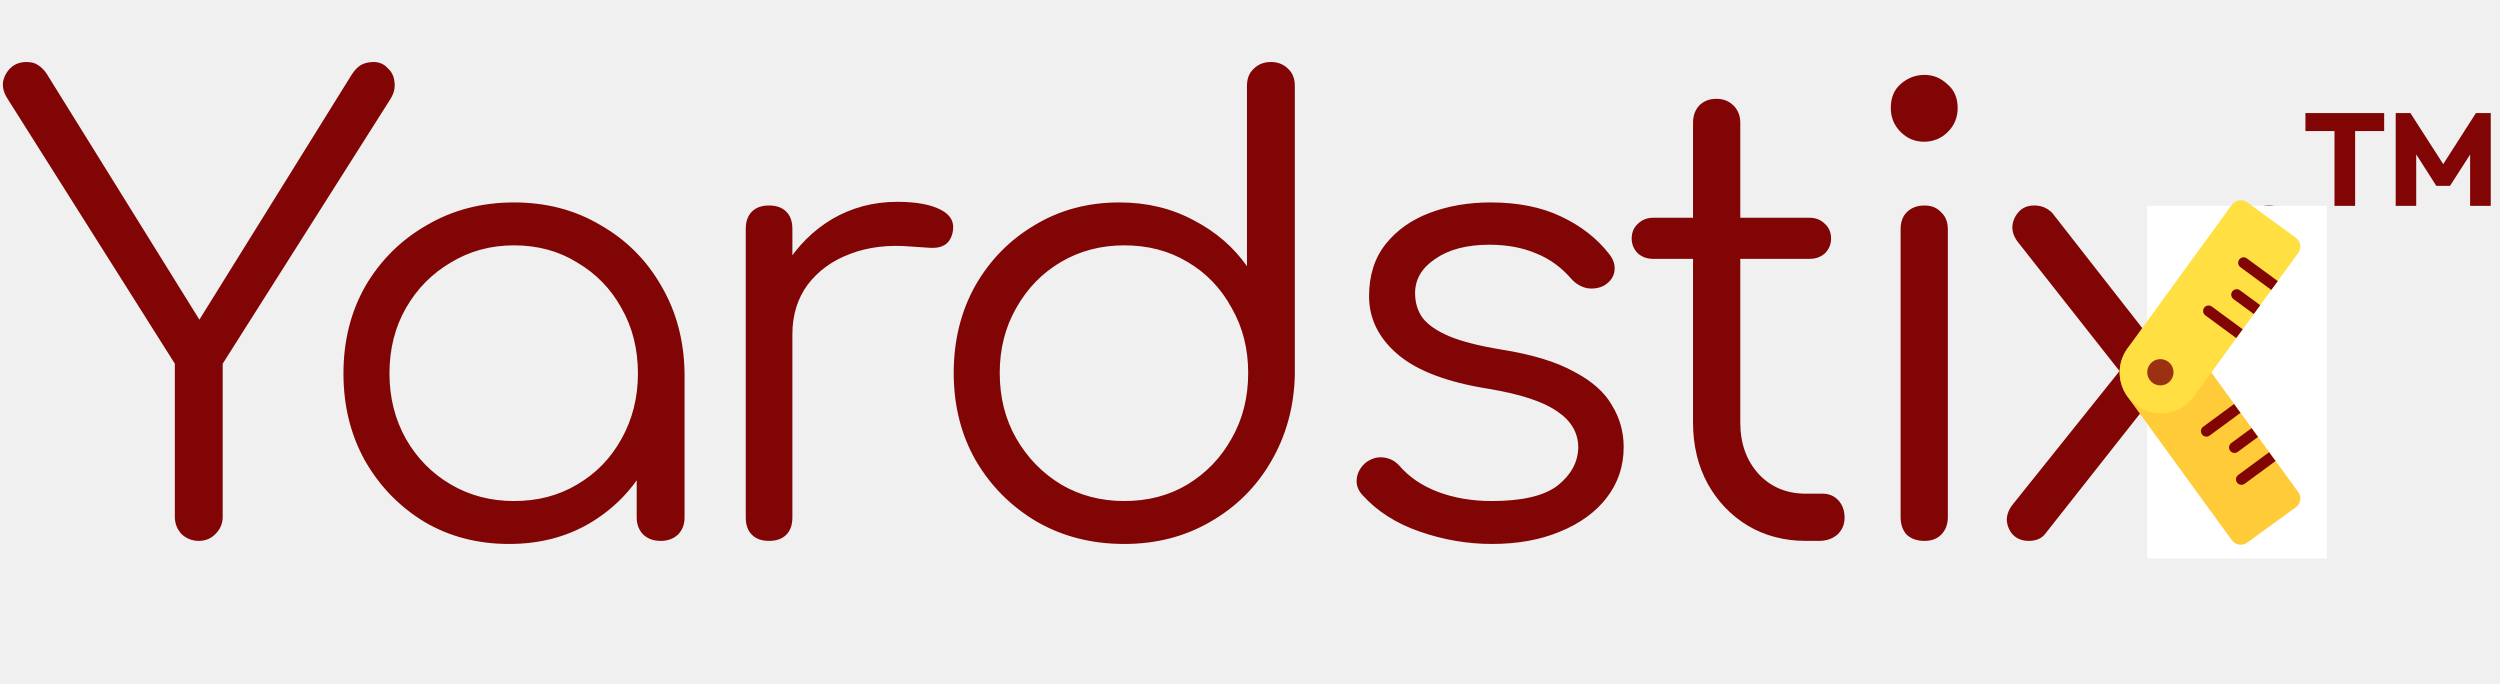
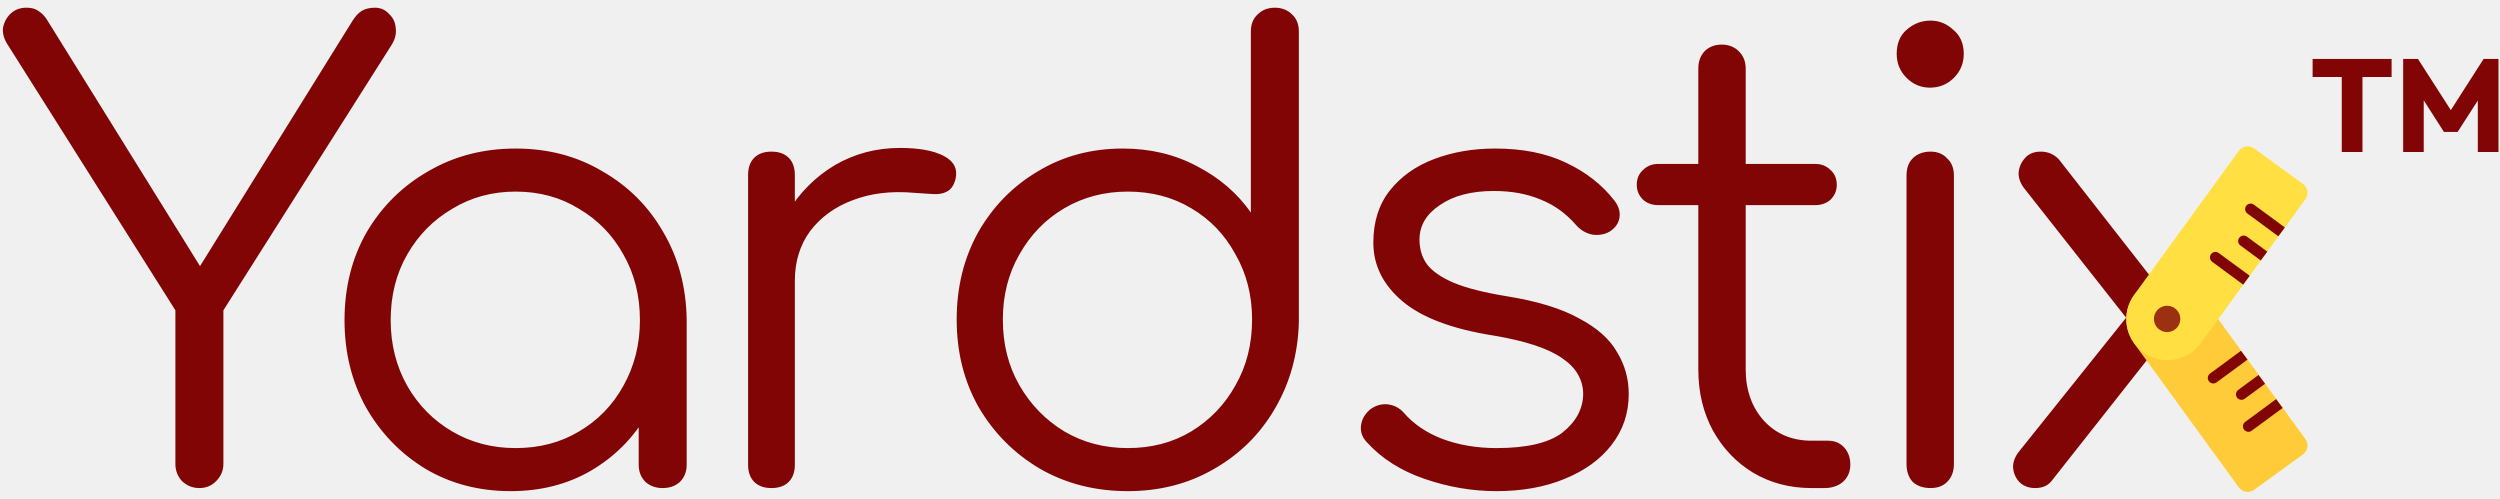
- <svg xmlns="http://www.w3.org/2000/svg" width="322" height="88" viewBox="0 0 322 88" fill="none">
-   <path d="M25.602 69.667C24.759 69.667 24.022 69.377 23.39 68.798C22.81 68.166 22.52 67.429 22.52 66.587V46.843L1.027 12.805C0.5 12.015 0.29 11.252 0.395 10.515C0.553 9.778 0.896 9.172 1.422 8.699C1.949 8.225 2.608 7.988 3.398 7.988C4.03 7.988 4.53 8.119 4.899 8.383C5.321 8.646 5.689 9.014 6.005 9.488L27.34 43.842H24.022L45.278 9.646C45.646 9.067 46.041 8.646 46.463 8.383C46.937 8.119 47.49 7.988 48.122 7.988C48.86 7.988 49.465 8.251 49.94 8.778C50.467 9.251 50.756 9.857 50.809 10.594C50.914 11.331 50.73 12.068 50.256 12.805L28.684 46.843V66.587C28.684 67.429 28.368 68.166 27.735 68.798C27.156 69.377 26.445 69.667 25.602 69.667ZM65.572 70.062C61.516 70.062 57.881 69.114 54.667 67.219C51.454 65.27 48.899 62.638 47.002 59.321C45.159 56.004 44.237 52.266 44.237 48.107C44.237 43.895 45.185 40.13 47.081 36.813C49.031 33.496 51.664 30.89 54.983 28.995C58.302 27.047 62.042 26.073 66.204 26.073C70.366 26.073 74.079 27.047 77.346 28.995C80.664 30.89 83.272 33.496 85.168 36.813C87.118 40.13 88.118 43.895 88.171 48.107L85.721 50.002C85.721 53.793 84.826 57.215 83.035 60.269C81.296 63.27 78.9 65.665 75.844 67.456C72.841 69.193 69.417 70.062 65.572 70.062ZM66.204 64.533C69.259 64.533 71.972 63.823 74.343 62.401C76.766 60.98 78.663 59.032 80.032 56.557C81.454 54.03 82.166 51.213 82.166 48.107C82.166 44.948 81.454 42.131 80.032 39.657C78.663 37.182 76.766 35.234 74.343 33.812C71.972 32.338 69.259 31.601 66.204 31.601C63.201 31.601 60.488 32.338 58.065 33.812C55.642 35.234 53.719 37.182 52.297 39.657C50.874 42.131 50.163 44.948 50.163 48.107C50.163 51.213 50.874 54.03 52.297 56.557C53.719 59.032 55.642 60.98 58.065 62.401C60.488 63.823 63.201 64.533 66.204 64.533ZM85.089 69.667C84.194 69.667 83.456 69.404 82.877 68.877C82.297 68.298 82.008 67.561 82.008 66.666V53.161L83.509 46.922L88.171 48.107V66.666C88.171 67.561 87.881 68.298 87.302 68.877C86.722 69.404 85.985 69.667 85.089 69.667ZM98.582 43.052C98.74 39.788 99.583 36.866 101.111 34.286C102.691 31.706 104.719 29.68 107.195 28.205C109.724 26.731 112.516 25.994 115.571 25.994C117.995 25.994 119.864 26.336 121.182 27.021C122.499 27.705 122.999 28.705 122.683 30.022C122.472 30.811 122.103 31.338 121.577 31.601C121.102 31.864 120.497 31.97 119.759 31.917C119.074 31.864 118.284 31.812 117.389 31.759C114.439 31.496 111.805 31.812 109.487 32.707C107.221 33.549 105.404 34.865 104.035 36.656C102.717 38.446 102.059 40.578 102.059 43.052H98.582ZM99.056 69.667C98.108 69.667 97.371 69.404 96.844 68.877C96.317 68.35 96.054 67.613 96.054 66.666V29.469C96.054 28.521 96.317 27.784 96.844 27.258C97.371 26.731 98.108 26.468 99.056 26.468C100.005 26.468 100.742 26.731 101.269 27.258C101.796 27.784 102.059 28.521 102.059 29.469V66.666C102.059 67.613 101.796 68.35 101.269 68.877C100.742 69.404 100.005 69.667 99.056 69.667ZM144.805 70.062C140.644 70.062 136.904 69.114 133.585 67.219C130.266 65.27 127.632 62.638 125.683 59.321C123.787 56.004 122.838 52.24 122.838 48.028C122.838 43.868 123.76 40.13 125.604 36.813C127.5 33.496 130.056 30.89 133.269 28.995C136.482 27.047 140.117 26.073 144.173 26.073C147.703 26.073 150.89 26.836 153.735 28.363C156.579 29.837 158.871 31.812 160.609 34.286V11.068C160.609 10.12 160.899 9.383 161.478 8.857C162.058 8.277 162.795 7.988 163.691 7.988C164.587 7.988 165.324 8.277 165.903 8.857C166.483 9.383 166.773 10.12 166.773 11.068V48.344C166.667 52.45 165.64 56.162 163.691 59.479C161.794 62.743 159.187 65.323 155.868 67.219C152.602 69.114 148.914 70.062 144.805 70.062ZM144.805 64.533C147.861 64.533 150.574 63.823 152.944 62.401C155.368 60.927 157.264 58.953 158.634 56.478C160.056 54.004 160.767 51.187 160.767 48.028C160.767 44.922 160.056 42.131 158.634 39.657C157.264 37.129 155.368 35.155 152.944 33.733C150.574 32.312 147.861 31.601 144.805 31.601C141.803 31.601 139.09 32.312 136.667 33.733C134.244 35.155 132.321 37.129 130.898 39.657C129.476 42.131 128.765 44.922 128.765 48.028C128.765 51.187 129.476 54.004 130.898 56.478C132.321 58.953 134.244 60.927 136.667 62.401C139.09 63.823 141.803 64.533 144.805 64.533ZM192.14 70.062C189.032 70.062 185.95 69.535 182.895 68.482C179.839 67.429 177.364 65.85 175.467 63.744C174.888 63.112 174.651 62.401 174.756 61.611C174.861 60.822 175.256 60.137 175.941 59.558C176.679 59.032 177.443 58.821 178.233 58.926C179.023 59.032 179.681 59.374 180.208 59.953C181.473 61.427 183.132 62.559 185.186 63.349C187.294 64.139 189.611 64.533 192.14 64.533C196.038 64.533 198.857 63.875 200.595 62.559C202.333 61.19 203.229 59.558 203.282 57.663C203.282 55.767 202.386 54.214 200.595 53.003C198.804 51.74 195.854 50.766 191.745 50.081C186.424 49.239 182.526 47.765 180.05 45.659C177.574 43.553 176.336 41.052 176.336 38.156C176.336 35.471 177.048 33.233 178.47 31.443C179.892 29.653 181.789 28.31 184.159 27.416C186.53 26.52 189.137 26.073 191.982 26.073C195.512 26.073 198.541 26.678 201.069 27.889C203.65 29.1 205.731 30.732 207.312 32.786C207.838 33.47 208.049 34.181 207.944 34.918C207.838 35.655 207.417 36.261 206.679 36.734C206.047 37.103 205.31 37.234 204.467 37.129C203.677 36.971 202.992 36.577 202.412 35.945C201.095 34.418 199.568 33.312 197.829 32.628C196.091 31.891 194.089 31.522 191.824 31.522C188.927 31.522 186.609 32.128 184.87 33.339C183.132 34.497 182.263 35.971 182.263 37.761C182.263 38.972 182.579 40.025 183.211 40.92C183.896 41.815 185.028 42.605 186.609 43.289C188.242 43.974 190.507 44.553 193.404 45.027C197.355 45.659 200.463 46.606 202.729 47.87C205.046 49.081 206.679 50.529 207.628 52.213C208.629 53.846 209.129 55.636 209.129 57.584C209.129 60.058 208.392 62.243 206.916 64.139C205.494 65.981 203.492 67.429 200.911 68.482C198.382 69.535 195.459 70.062 192.14 70.062ZM232.603 69.667C229.81 69.667 227.308 69.009 225.096 67.692C222.936 66.376 221.224 64.586 219.96 62.322C218.695 60.006 218.063 57.373 218.063 54.425V15.806C218.063 14.911 218.326 14.174 218.853 13.595C219.433 13.016 220.17 12.726 221.066 12.726C221.961 12.726 222.699 13.016 223.278 13.595C223.858 14.174 224.148 14.911 224.148 15.806V54.425C224.148 57.11 224.938 59.321 226.518 61.059C228.098 62.743 230.126 63.586 232.603 63.586H234.736C235.579 63.586 236.264 63.875 236.791 64.454C237.317 65.034 237.581 65.771 237.581 66.666C237.581 67.561 237.265 68.298 236.632 68.877C236 69.404 235.21 69.667 234.262 69.667H232.603ZM212.927 33.339C212.137 33.339 211.478 33.102 210.952 32.628C210.425 32.101 210.161 31.469 210.161 30.732C210.161 29.943 210.425 29.311 210.952 28.837C211.478 28.31 212.137 28.047 212.927 28.047H233.077C233.867 28.047 234.525 28.31 235.052 28.837C235.579 29.311 235.842 29.943 235.842 30.732C235.842 31.469 235.579 32.101 235.052 32.628C234.525 33.102 233.867 33.339 233.077 33.339H212.927ZM247.88 69.667C246.932 69.667 246.168 69.404 245.589 68.877C245.062 68.298 244.798 67.534 244.798 66.587V29.548C244.798 28.6 245.062 27.863 245.589 27.337C246.168 26.757 246.932 26.468 247.88 26.468C248.776 26.468 249.487 26.757 250.014 27.337C250.593 27.863 250.883 28.6 250.883 29.548V66.587C250.883 67.534 250.593 68.298 250.014 68.877C249.487 69.404 248.776 69.667 247.88 69.667ZM247.801 18.255C246.642 18.255 245.641 17.833 244.798 16.991C243.956 16.148 243.534 15.122 243.534 13.911C243.534 12.595 243.956 11.568 244.798 10.831C245.694 10.041 246.721 9.646 247.88 9.646C248.986 9.646 249.961 10.041 250.804 10.831C251.699 11.568 252.147 12.595 252.147 13.911C252.147 15.122 251.726 16.148 250.883 16.991C250.04 17.833 249.013 18.255 247.801 18.255ZM292.611 69.667C291.979 69.667 291.451 69.562 291.03 69.351C290.661 69.14 290.266 68.772 289.845 68.245L276.174 50.871L273.803 48.818L260.054 31.364C259.474 30.68 259.185 29.969 259.185 29.232C259.237 28.495 259.501 27.863 259.975 27.337C260.449 26.757 261.134 26.468 262.029 26.468C262.925 26.468 263.689 26.784 264.321 27.416L277.596 44.395L279.729 46.132L294.428 64.928C295.111 65.771 295.402 66.561 295.297 67.297C295.19 68.034 294.849 68.614 294.27 69.035C293.742 69.456 293.189 69.667 292.611 69.667ZM261.318 69.667C260.475 69.667 259.791 69.404 259.264 68.877C258.79 68.35 258.526 67.719 258.473 66.982C258.473 66.245 258.763 65.534 259.343 64.849L273.882 46.685L277.28 51.187L263.452 68.719C262.977 69.351 262.266 69.667 261.318 69.667ZM279.808 49.133L275.937 45.185L289.608 27.889C289.975 27.363 290.37 26.994 290.793 26.784C291.268 26.573 291.742 26.468 292.216 26.468C293.11 26.468 293.796 26.757 294.27 27.337C294.744 27.863 294.953 28.521 294.902 29.311C294.902 30.048 294.637 30.759 294.112 31.443L279.808 49.133Z" fill="#820505" />
-   <path d="M299.706 26.513H276.564V71.923H299.706V26.513Z" fill="white" />
-   <path d="M275.194 43.719C272.834 45.432 272.31 48.734 274.025 51.093L287.466 69.582C287.923 70.21 288.804 70.349 289.43 69.893L295.701 65.34C296.33 64.883 296.469 64.004 296.011 63.375L282.573 44.886C280.857 42.528 277.554 42.005 275.194 43.719Z" fill="#FFCB39" />
-   <path d="M291.691 58.663L292.258 58.245L293.093 59.381L292.526 59.799L291.691 58.663ZM289.117 62.307C288.804 62.538 288.364 62.471 288.132 62.158C287.901 61.844 287.968 61.403 288.282 61.172L289.117 62.307ZM292.526 59.799L289.117 62.307L288.282 61.172L291.691 58.663L292.526 59.799Z" fill="#820505" />
-   <path d="M289.433 55.561L290 55.143L290.836 56.278L290.268 56.696L289.433 55.561ZM288.222 58.201C287.909 58.432 287.469 58.365 287.238 58.052C287.006 57.738 287.074 57.297 287.387 57.066L288.222 58.201ZM290.268 56.696L288.222 58.201L287.387 57.066L289.433 55.561L290.268 56.696Z" fill="#820505" />
-   <path d="M287.175 52.458L287.743 52.04L288.578 53.176L288.011 53.594L287.175 52.458ZM284.602 56.102C284.288 56.333 283.848 56.266 283.617 55.953C283.385 55.639 283.453 55.198 283.766 54.967L284.602 56.102ZM288.011 53.594L284.602 56.102L283.766 54.967L287.175 52.458L288.011 53.594Z" fill="#820505" />
-   <path d="M275.194 52.236C272.834 50.522 272.31 47.22 274.025 44.861L287.466 26.372C287.923 25.743 288.804 25.604 289.433 26.061L295.701 30.613C296.33 31.07 296.469 31.95 296.011 32.578L282.573 51.068C280.857 53.426 277.554 53.949 275.194 52.236Z" fill="#FFDF41" />
-   <path d="M291.973 36.923L292.54 37.341L293.376 36.206L292.808 35.787L291.973 36.923ZM289.399 33.279C289.086 33.047 288.646 33.115 288.414 33.428C288.183 33.742 288.251 34.183 288.564 34.414L289.399 33.279ZM292.808 35.787L289.399 33.279L288.564 34.414L291.973 36.923L292.808 35.787Z" fill="#820505" />
-   <path d="M289.715 40.025L290.283 40.444L291.118 39.308L290.551 38.89L289.715 40.025ZM288.505 37.385C288.191 37.154 287.751 37.221 287.52 37.534C287.288 37.848 287.356 38.289 287.669 38.52L288.505 37.385ZM290.551 38.89L288.505 37.385L287.669 38.52L289.715 40.025L290.551 38.89Z" fill="#820505" />
-   <path d="M287.458 43.128L288.025 43.546L288.86 42.411L288.293 41.992L287.458 43.128ZM284.884 39.484C284.571 39.253 284.13 39.32 283.899 39.633C283.668 39.947 283.735 40.388 284.049 40.619L284.884 39.484ZM288.293 41.992L284.884 39.484L284.049 40.619L287.458 43.128L288.293 41.992Z" fill="#820505" />
-   <path opacity="0.8" d="M278.258 49.641C279.193 49.641 279.951 48.883 279.951 47.949C279.951 47.014 279.193 46.256 278.258 46.256C277.323 46.256 276.564 47.014 276.564 47.949C276.564 48.883 277.323 49.641 278.258 49.641Z" fill="#820505" />
-   <path d="M300.682 26.513V14.734H303.34V26.513H300.682ZM296.94 16.883V14.565H307.082V16.883H296.94ZM308.567 26.513V14.565H310.463L315.171 21.893H314.205L318.896 14.565H320.809V26.513H318.151V19.05L318.625 19.168L315.56 23.94H313.799L310.751 19.168L311.208 19.05V26.513H308.567Z" fill="#820505" />
+ <svg xmlns="http://www.w3.org/2000/svg" width="321" height="64" viewBox="0 0 321 64" fill="none">
+   <path d="M25.602 62.667C24.759 62.667 24.022 62.377 23.39 61.798C22.81 61.166 22.52 60.429 22.52 59.587V39.843L1.027 5.805C0.5 5.015 0.29 4.252 0.395 3.515C0.553 2.778 0.896 2.172 1.422 1.699C1.949 1.225 2.608 0.988 3.398 0.988C4.03 0.988 4.53 1.119 4.899 1.383C5.321 1.646 5.689 2.014 6.005 2.488L27.34 36.842H24.022L45.278 2.646C45.646 2.067 46.041 1.646 46.463 1.383C46.937 1.119 47.49 0.988 48.122 0.988C48.86 0.988 49.465 1.251 49.94 1.778C50.467 2.251 50.756 2.857 50.809 3.594C50.914 4.331 50.73 5.068 50.256 5.805L28.684 39.843V59.587C28.684 60.429 28.368 61.166 27.735 61.798C27.156 62.377 26.445 62.667 25.602 62.667ZM65.572 63.062C61.516 63.062 57.881 62.114 54.667 60.219C51.454 58.27 48.899 55.638 47.002 52.321C45.159 49.004 44.237 45.266 44.237 41.107C44.237 36.895 45.185 33.13 47.081 29.813C49.031 26.497 51.664 23.89 54.983 21.995C58.302 20.047 62.042 19.073 66.204 19.073C70.366 19.073 74.079 20.047 77.346 21.995C80.664 23.89 83.272 26.497 85.168 29.813C87.118 33.13 88.118 36.895 88.171 41.107L85.722 43.002C85.722 46.793 84.826 50.215 83.035 53.269C81.296 56.27 78.9 58.665 75.844 60.456C72.841 62.193 69.417 63.062 65.572 63.062ZM66.204 57.533C69.259 57.533 71.972 56.823 74.343 55.401C76.766 53.98 78.663 52.032 80.032 49.557C81.454 47.03 82.166 44.213 82.166 41.107C82.166 37.948 81.454 35.131 80.032 32.657C78.663 30.182 76.766 28.234 74.343 26.812C71.972 25.338 69.259 24.601 66.204 24.601C63.201 24.601 60.488 25.338 58.065 26.812C55.642 28.234 53.719 30.182 52.297 32.657C50.874 35.131 50.163 37.948 50.163 41.107C50.163 44.213 50.874 47.03 52.297 49.557C53.719 52.032 55.642 53.98 58.065 55.401C60.488 56.823 63.201 57.533 66.204 57.533ZM85.089 62.667C84.194 62.667 83.456 62.404 82.877 61.877C82.297 61.298 82.008 60.561 82.008 59.666V46.161L83.509 39.922L88.171 41.107V59.666C88.171 60.561 87.881 61.298 87.302 61.877C86.722 62.404 85.985 62.667 85.089 62.667ZM98.582 36.052C98.74 32.788 99.583 29.866 101.111 27.286C102.691 24.706 104.719 22.68 107.195 21.205C109.724 19.731 112.516 18.994 115.571 18.994C117.995 18.994 119.864 19.336 121.182 20.021C122.499 20.705 122.999 21.705 122.683 23.022C122.472 23.811 122.103 24.338 121.577 24.601C121.102 24.864 120.497 24.97 119.759 24.917C119.074 24.864 118.284 24.812 117.389 24.759C114.439 24.496 111.805 24.812 109.487 25.707C107.222 26.549 105.404 27.865 104.035 29.655C102.717 31.446 102.059 33.578 102.059 36.052H98.582ZM99.056 62.667C98.108 62.667 97.371 62.404 96.844 61.877C96.317 61.35 96.054 60.613 96.054 59.666V22.469C96.054 21.521 96.317 20.784 96.844 20.258C97.371 19.731 98.108 19.468 99.056 19.468C100.005 19.468 100.742 19.731 101.269 20.258C101.796 20.784 102.059 21.521 102.059 22.469V59.666C102.059 60.613 101.796 61.35 101.269 61.877C100.742 62.404 100.005 62.667 99.056 62.667ZM144.805 63.062C140.644 63.062 136.904 62.114 133.585 60.219C130.266 58.27 127.632 55.638 125.683 52.321C123.787 49.004 122.838 45.24 122.838 41.028C122.838 36.868 123.76 33.13 125.604 29.813C127.5 26.497 130.056 23.89 133.269 21.995C136.482 20.047 140.117 19.073 144.173 19.073C147.703 19.073 150.89 19.836 153.735 21.363C156.579 22.837 158.871 24.812 160.609 27.286V4.068C160.609 3.12 160.899 2.383 161.478 1.857C162.058 1.277 162.795 0.988 163.691 0.988C164.587 0.988 165.324 1.277 165.903 1.857C166.483 2.383 166.773 3.12 166.773 4.068V41.344C166.667 45.45 165.64 49.162 163.691 52.479C161.794 55.743 159.187 58.323 155.868 60.219C152.602 62.114 148.914 63.062 144.805 63.062ZM144.805 57.533C147.861 57.533 150.574 56.823 152.944 55.401C155.368 53.927 157.264 51.953 158.634 49.478C160.056 47.004 160.767 44.187 160.767 41.028C160.767 37.922 160.056 35.131 158.634 32.657C157.264 30.129 155.368 28.155 152.944 26.733C150.574 25.312 147.861 24.601 144.805 24.601C141.803 24.601 139.09 25.312 136.667 26.733C134.244 28.155 132.321 30.129 130.898 32.657C129.476 35.131 128.765 37.922 128.765 41.028C128.765 44.187 129.476 47.004 130.898 49.478C132.321 51.953 134.244 53.927 136.667 55.401C139.09 56.823 141.803 57.533 144.805 57.533ZM192.14 63.062C189.032 63.062 185.95 62.535 182.895 61.482C179.839 60.429 177.364 58.85 175.467 56.744C174.888 56.112 174.651 55.401 174.756 54.611C174.861 53.822 175.256 53.137 175.941 52.558C176.679 52.032 177.443 51.821 178.233 51.926C179.023 52.032 179.681 52.374 180.208 52.953C181.473 54.427 183.132 55.559 185.186 56.349C187.294 57.139 189.611 57.533 192.14 57.533C196.038 57.533 198.857 56.875 200.595 55.559C202.333 54.19 203.229 52.558 203.282 50.663C203.282 48.767 202.386 47.214 200.595 46.003C198.804 44.74 195.854 43.766 191.745 43.081C186.424 42.239 182.526 40.765 180.05 38.659C177.574 36.553 176.336 34.052 176.336 31.156C176.336 28.471 177.048 26.233 178.47 24.443C179.892 22.653 181.789 21.31 184.159 20.416C186.53 19.52 189.137 19.073 191.982 19.073C195.512 19.073 198.541 19.678 201.069 20.889C203.65 22.1 205.731 23.732 207.312 25.786C207.838 26.47 208.049 27.181 207.944 27.918C207.838 28.655 207.417 29.261 206.679 29.735C206.047 30.103 205.31 30.235 204.467 30.129C203.677 29.971 202.992 29.576 202.412 28.945C201.095 27.418 199.568 26.312 197.829 25.628C196.091 24.891 194.089 24.522 191.824 24.522C188.927 24.522 186.609 25.128 184.87 26.339C183.132 27.497 182.263 28.971 182.263 30.761C182.263 31.972 182.579 33.025 183.211 33.92C183.896 34.815 185.028 35.605 186.609 36.289C188.242 36.974 190.507 37.553 193.404 38.027C197.355 38.659 200.463 39.606 202.729 40.87C205.046 42.081 206.679 43.529 207.628 45.213C208.629 46.846 209.129 48.636 209.129 50.584C209.129 53.058 208.392 55.243 206.916 57.139C205.494 58.981 203.492 60.429 200.911 61.482C198.383 62.535 195.459 63.062 192.14 63.062ZM232.603 62.667C229.81 62.667 227.308 62.009 225.096 60.692C222.936 59.376 221.224 57.586 219.96 55.322C218.695 53.006 218.063 50.373 218.063 47.425V8.806C218.063 7.911 218.326 7.174 218.853 6.595C219.433 6.016 220.17 5.726 221.066 5.726C221.961 5.726 222.699 6.016 223.278 6.595C223.858 7.174 224.148 7.911 224.148 8.806V47.425C224.148 50.11 224.938 52.321 226.518 54.059C228.099 55.743 230.126 56.586 232.603 56.586H234.736C235.579 56.586 236.264 56.875 236.791 57.455C237.317 58.033 237.581 58.771 237.581 59.666C237.581 60.561 237.265 61.298 236.633 61.877C236 62.404 235.21 62.667 234.262 62.667H232.603ZM212.927 26.339C212.137 26.339 211.478 26.102 210.952 25.628C210.425 25.101 210.161 24.469 210.161 23.732C210.161 22.943 210.425 22.311 210.952 21.837C211.478 21.31 212.137 21.047 212.927 21.047H233.077C233.867 21.047 234.525 21.31 235.052 21.837C235.579 22.311 235.842 22.943 235.842 23.732C235.842 24.469 235.579 25.101 235.052 25.628C234.525 26.102 233.867 26.339 233.077 26.339H212.927ZM247.88 62.667C246.932 62.667 246.168 62.404 245.589 61.877C245.062 61.298 244.798 60.535 244.798 59.587V22.548C244.798 21.6 245.062 20.863 245.589 20.337C246.168 19.757 246.932 19.468 247.88 19.468C248.776 19.468 249.487 19.757 250.014 20.337C250.593 20.863 250.883 21.6 250.883 22.548V59.587C250.883 60.535 250.593 61.298 250.014 61.877C249.487 62.404 248.776 62.667 247.88 62.667ZM247.801 11.255C246.642 11.255 245.641 10.833 244.798 9.991C243.956 9.148 243.534 8.122 243.534 6.911C243.534 5.595 243.956 4.568 244.798 3.831C245.694 3.041 246.721 2.646 247.88 2.646C248.986 2.646 249.961 3.041 250.804 3.831C251.699 4.568 252.147 5.595 252.147 6.911C252.147 8.122 251.726 9.148 250.883 9.991C250.04 10.833 249.013 11.255 247.801 11.255ZM261.318 62.667C260.475 62.667 259.791 62.404 259.264 61.877C258.79 61.35 258.526 60.719 258.473 59.982C258.473 59.245 258.763 58.534 259.343 57.849L272.996 40.793L273.882 39.685L274.701 40.77L277.28 44.187L263.452 61.719C262.978 62.351 262.266 62.667 261.318 62.667Z" fill="#820505" />
+   <path d="M260.054 24.364L272.996 40.793L273.882 39.685L274.701 40.77L277.596 37.395L264.321 20.416C263.689 19.784 262.925 19.468 262.029 19.468C261.134 19.468 260.449 19.757 259.975 20.337C259.501 20.863 259.237 21.495 259.185 22.232C259.185 22.969 259.474 23.68 260.054 24.364Z" fill="#820505" />
+   <path d="M275.194 36.719C272.834 38.432 272.31 41.734 274.025 44.093L287.466 62.581C287.923 63.21 288.804 63.349 289.43 62.893L295.701 58.34C296.33 57.883 296.469 57.004 296.011 56.375L282.573 37.886C280.857 35.528 277.554 35.005 275.194 36.719Z" fill="#FFCB39" />
+   <path d="M291.691 51.663L292.258 51.245L293.093 52.381L292.526 52.799L291.691 51.663ZM289.117 55.307C288.804 55.538 288.364 55.471 288.132 55.158C287.901 54.844 287.968 54.403 288.282 54.172L289.117 55.307ZM292.526 52.799L289.117 55.307L288.282 54.172L291.691 51.663L292.526 52.799Z" fill="#820505" />
+   <path d="M289.433 48.561L290 48.143L290.836 49.278L290.268 49.696L289.433 48.561ZM288.222 51.201C287.909 51.432 287.469 51.365 287.238 51.052C287.006 50.738 287.074 50.297 287.387 50.066L288.222 51.201ZM290.268 49.696L288.222 51.201L287.387 50.066L289.433 48.561L290.268 49.696Z" fill="#820505" />
+   <path d="M287.175 45.458L287.743 45.04L288.578 46.176L288.011 46.594L287.175 45.458ZM284.602 49.102C284.288 49.333 283.848 49.266 283.617 48.953C283.385 48.639 283.453 48.198 283.766 47.967L284.602 49.102ZM288.011 46.594L284.602 49.102L283.766 47.967L287.175 45.458L288.011 46.594Z" fill="#820505" />
+   <path d="M275.194 45.236C272.834 43.522 272.31 40.22 274.025 37.861L287.466 19.372C287.923 18.743 288.804 18.604 289.433 19.061L295.701 23.613C296.33 24.07 296.469 24.95 296.011 25.578L282.573 44.068C280.857 46.426 277.554 46.949 275.194 45.236Z" fill="#FFDF41" />
+   <path d="M291.973 29.923L292.54 30.341L293.376 29.206L292.808 28.787L291.973 29.923ZM289.399 26.279C289.086 26.047 288.646 26.115 288.414 26.428C288.183 26.742 288.251 27.183 288.564 27.414L289.399 26.279ZM292.808 28.787L289.399 26.279L288.564 27.414L291.973 29.923L292.808 28.787Z" fill="#820505" />
+   <path d="M289.715 33.025L290.283 33.444L291.118 32.308L290.551 31.89L289.715 33.025ZM288.505 30.384C288.191 30.154 287.751 30.221 287.52 30.534C287.288 30.848 287.356 31.289 287.669 31.52L288.505 30.384ZM290.551 31.89L288.505 30.384L287.669 31.52L289.715 33.025L290.551 31.89Z" fill="#820505" />
+   <path d="M287.458 36.128L288.025 36.546L288.86 35.411L288.293 34.992L287.458 36.128ZM284.884 32.484C284.571 32.253 284.13 32.32 283.899 32.633C283.668 32.947 283.735 33.388 284.049 33.619L284.884 32.484ZM288.293 34.992L284.884 32.484L284.049 33.619L287.458 36.128L288.293 34.992Z" fill="#820505" />
+   <path opacity="0.8" d="M278.258 42.641C279.193 42.641 279.951 41.883 279.951 40.949C279.951 40.014 279.193 39.256 278.258 39.256C277.323 39.256 276.564 40.014 276.564 40.949C276.564 41.883 277.323 42.641 278.258 42.641Z" fill="#820505" />
+   <path d="M300.682 19.513V7.734H303.34V19.513H300.682ZM296.94 9.883V7.565H307.082V9.883H296.94ZM308.567 19.513V7.565H310.463L315.171 14.893H314.205L318.896 7.565H320.809V19.513H318.151V12.05L318.625 12.168L315.56 16.94H313.799L310.751 12.168L311.208 12.05V19.513H308.567Z" fill="#820505" />
</svg>
